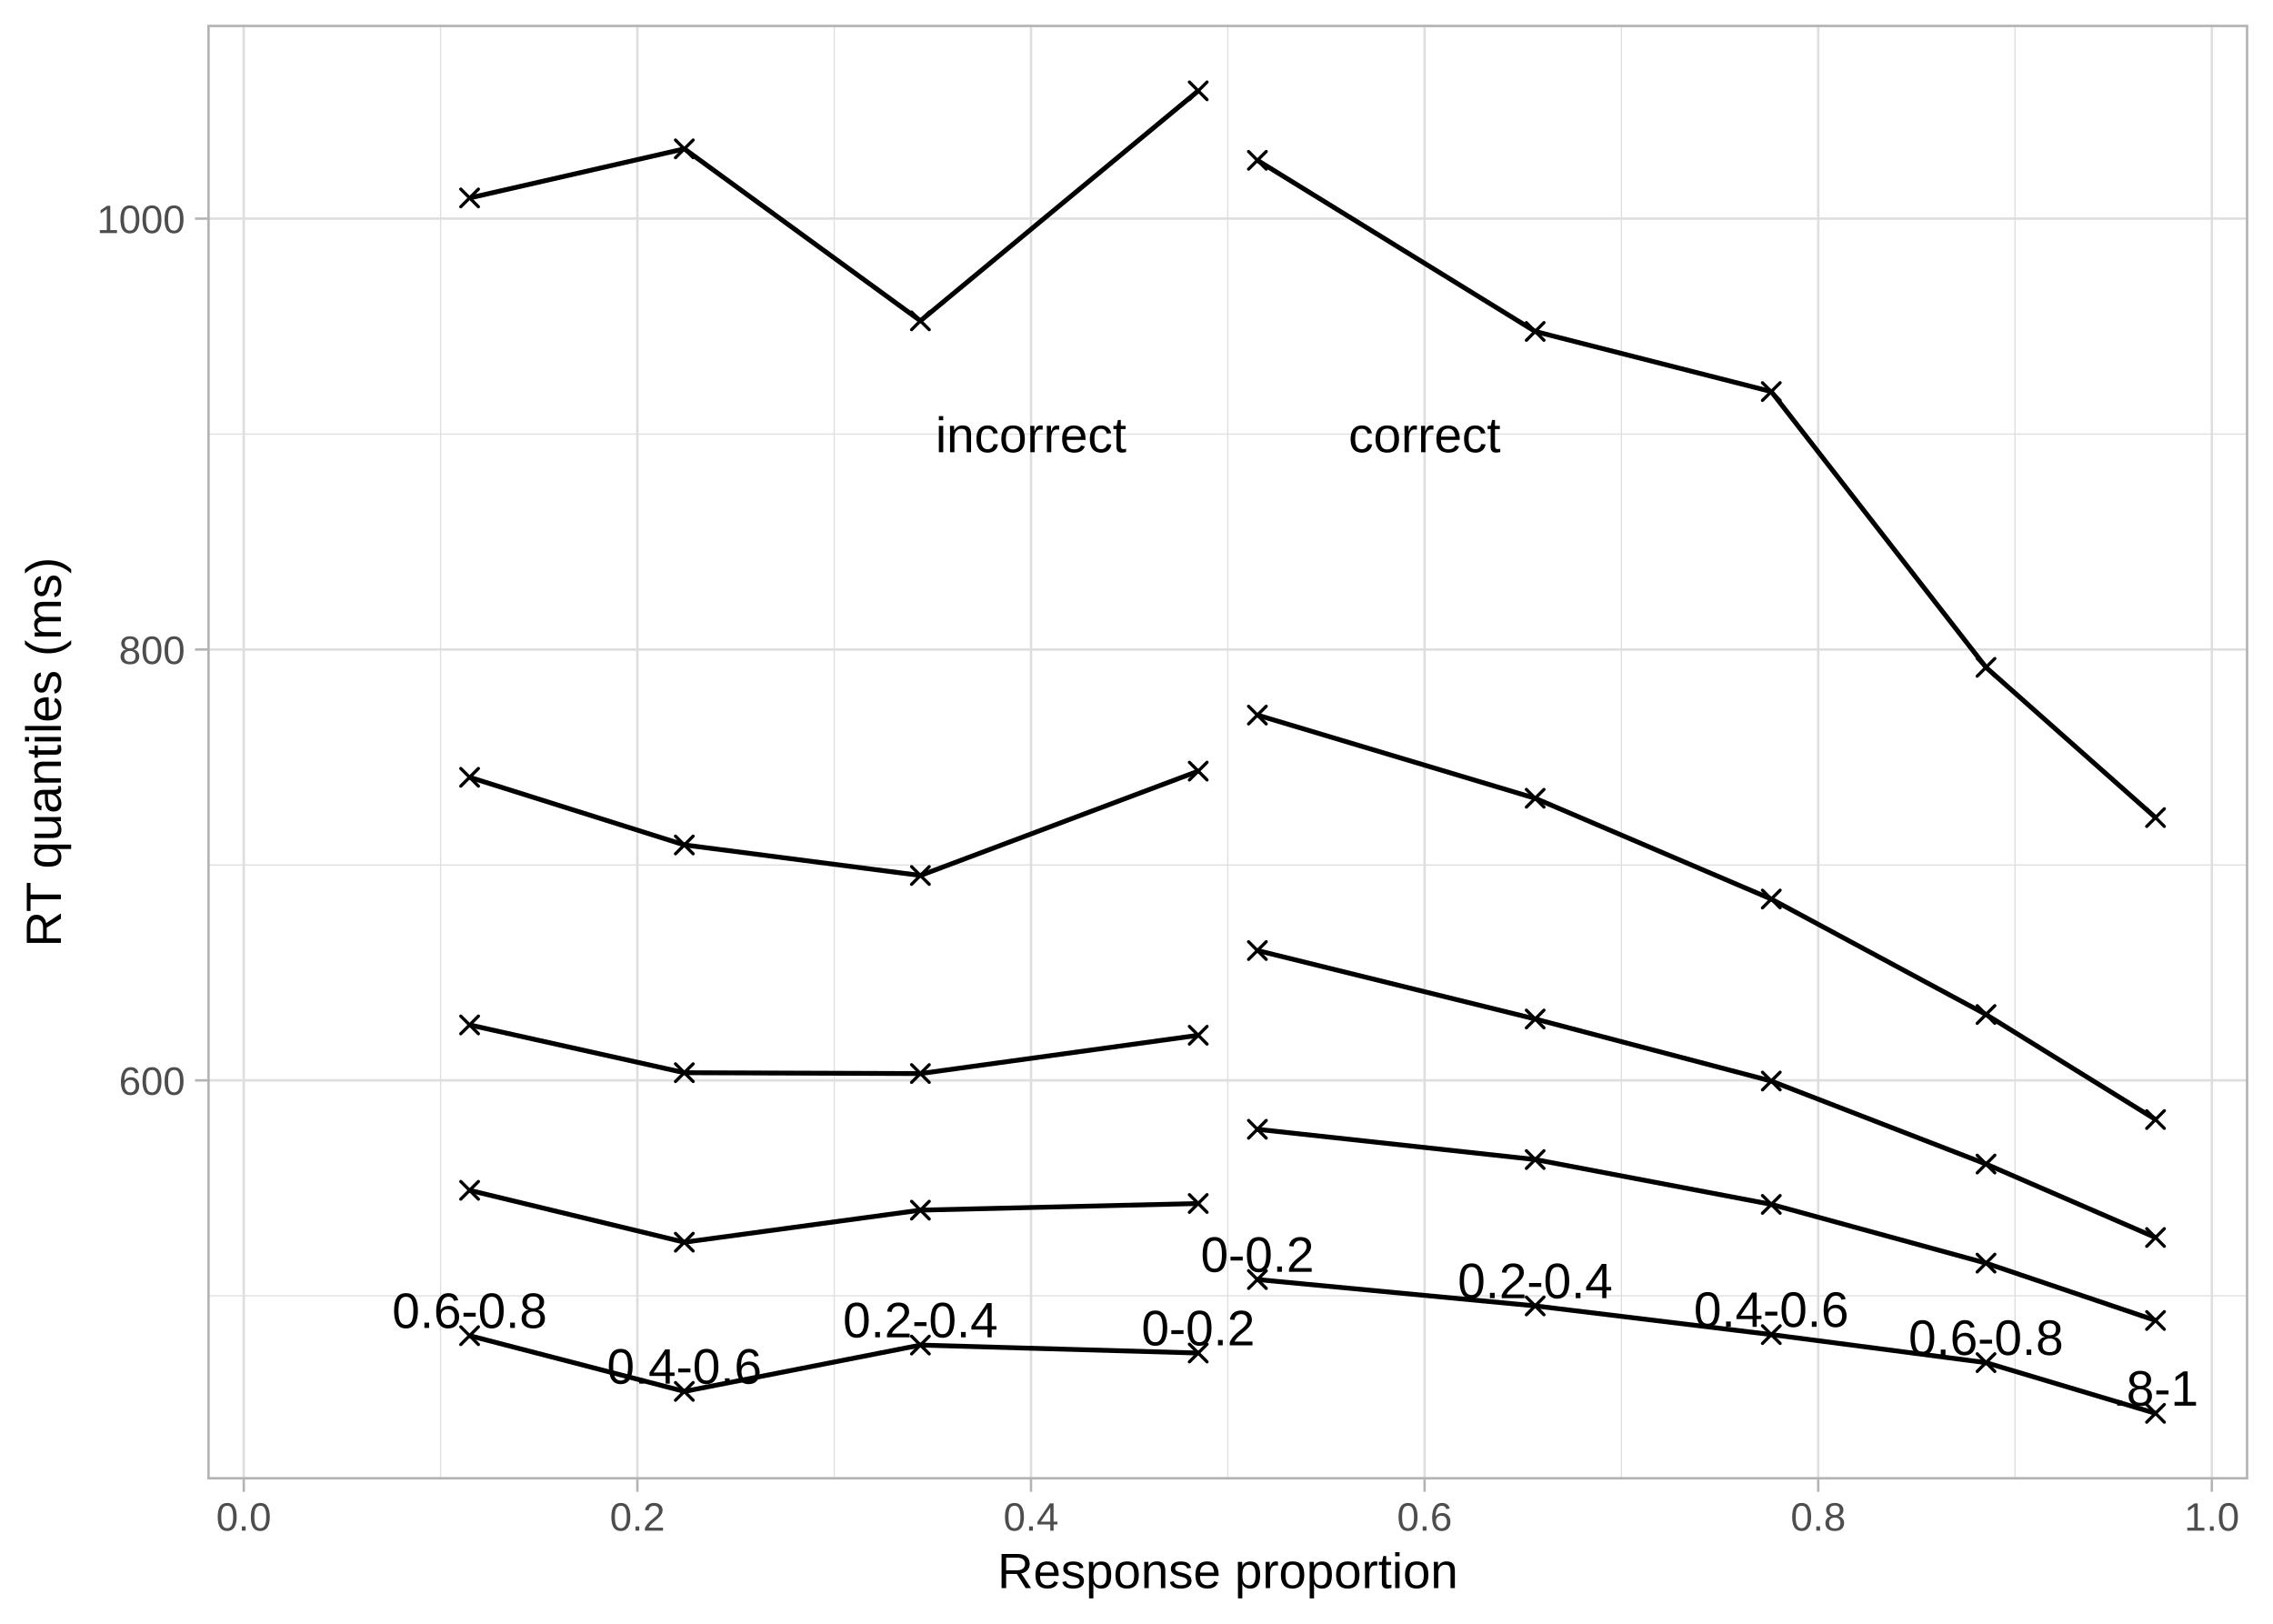
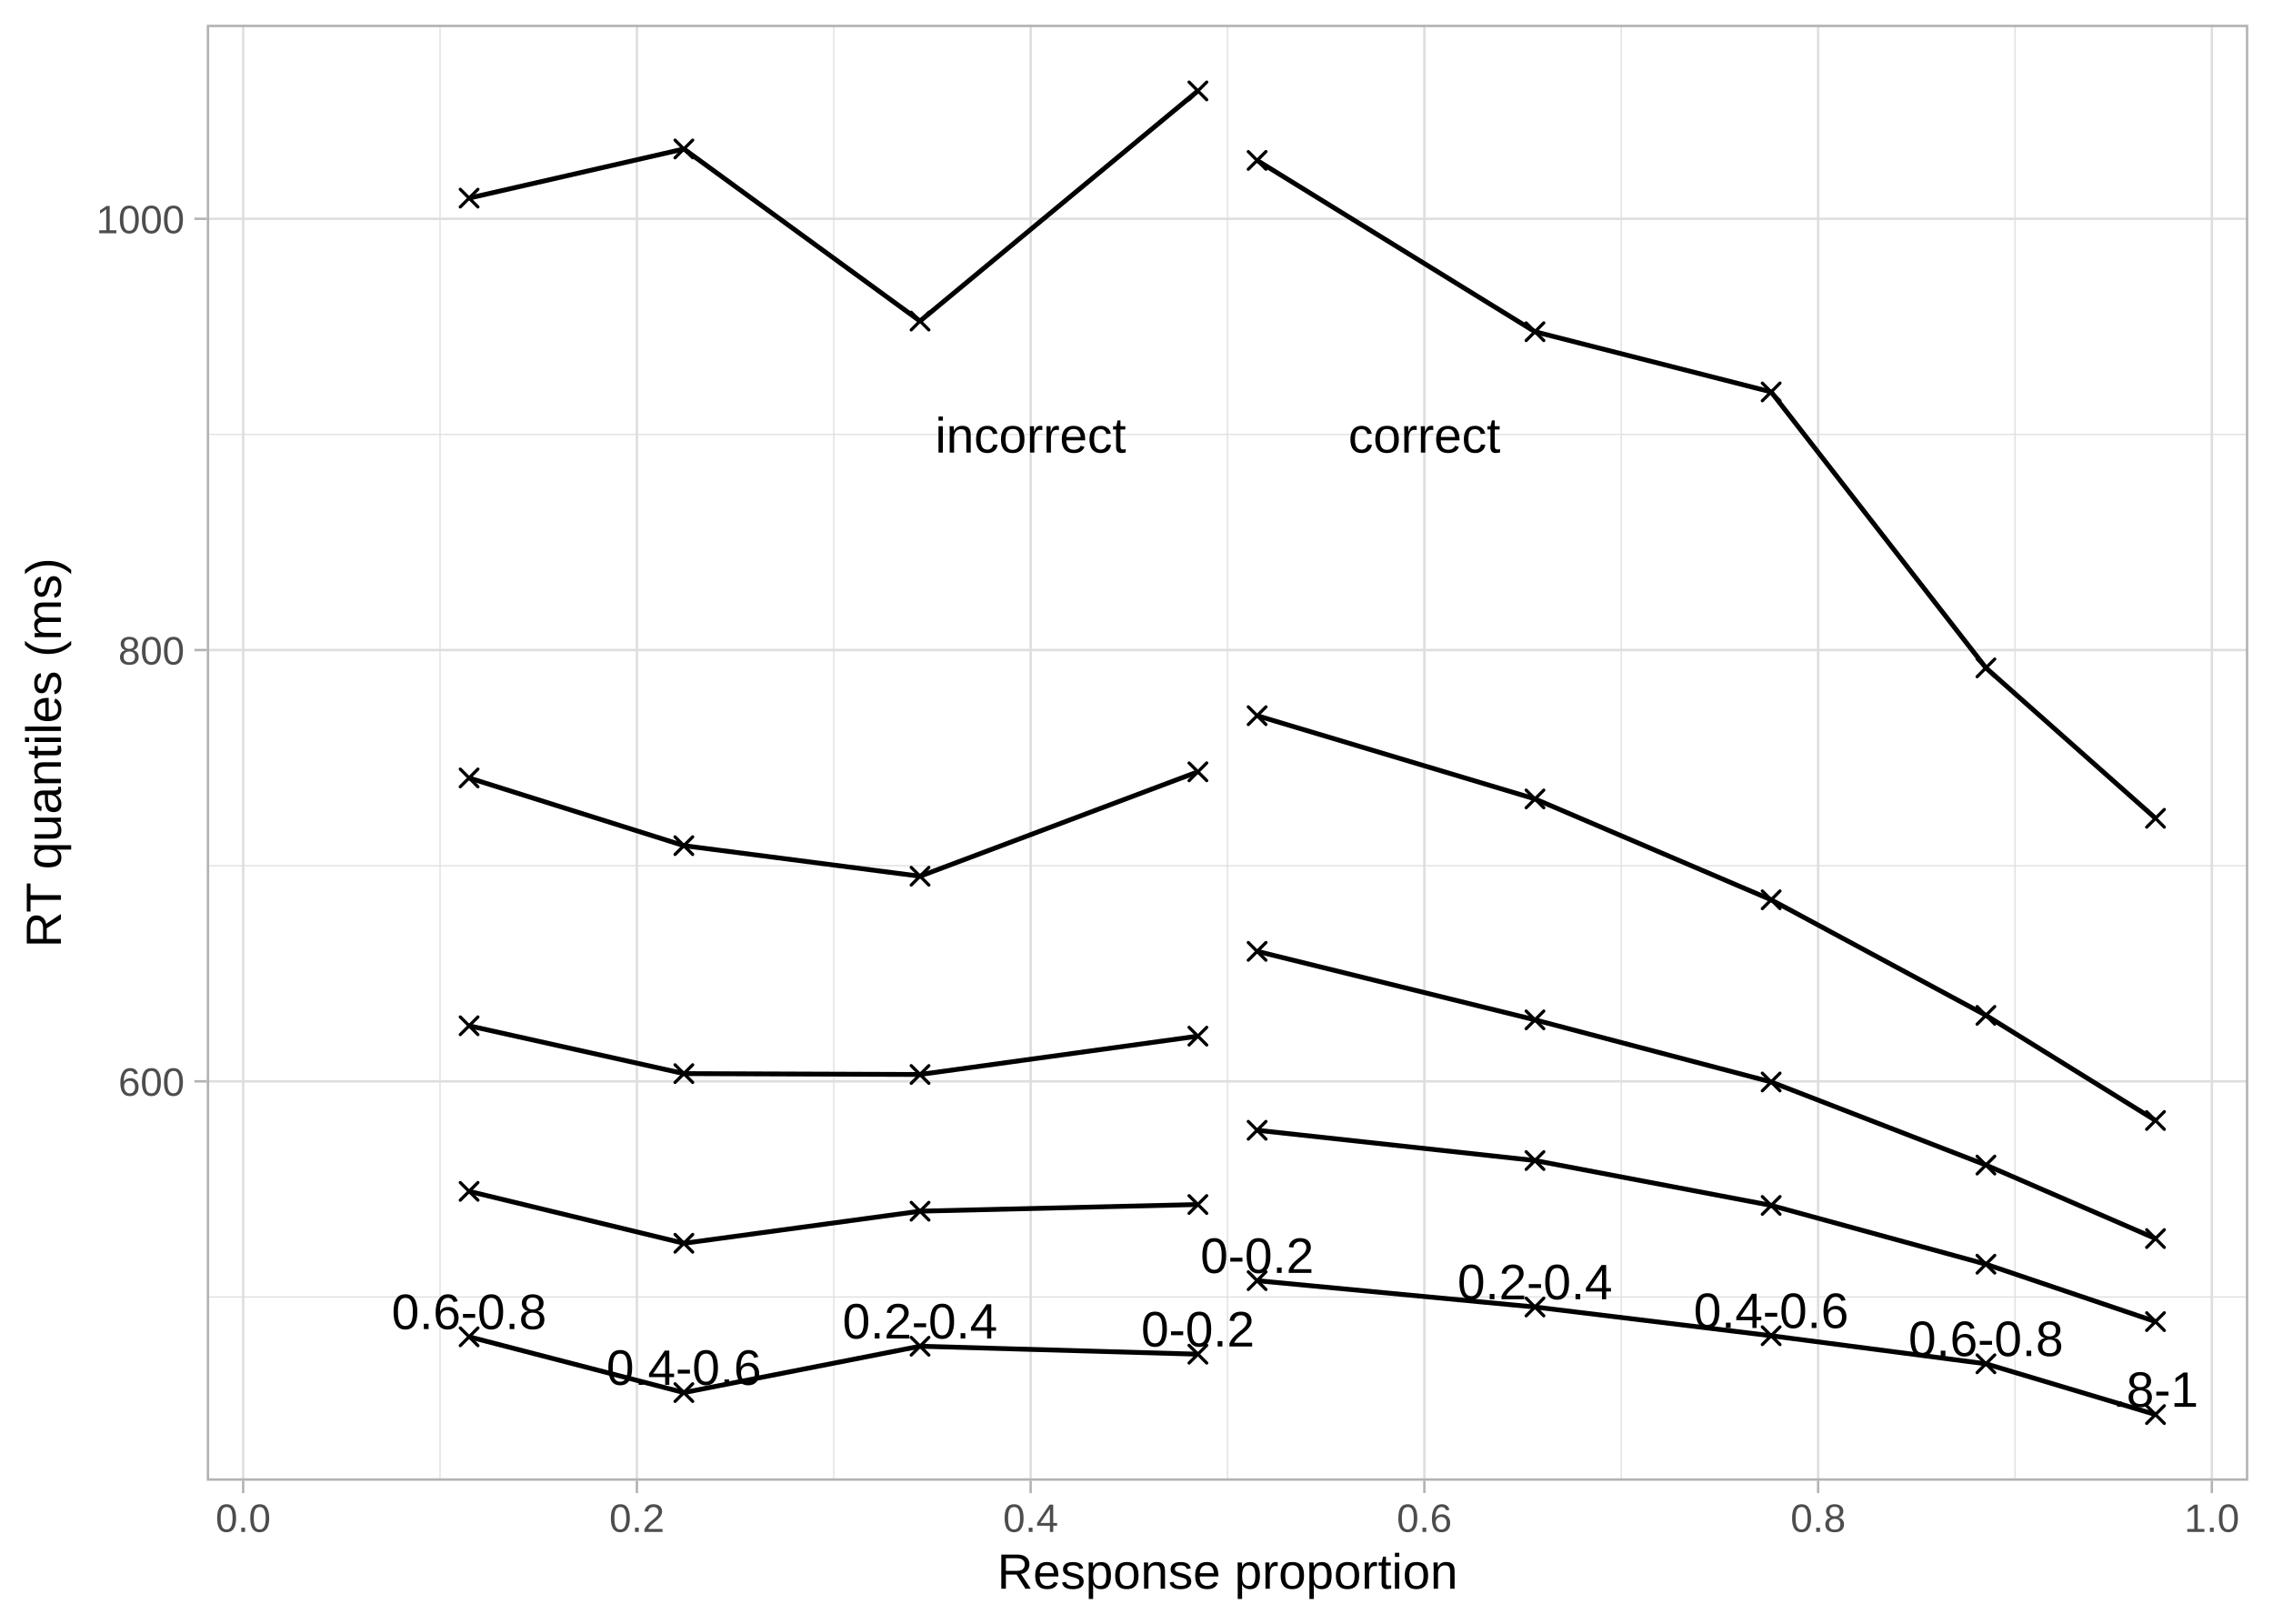
<svg xmlns="http://www.w3.org/2000/svg" class="svglite" width="504.00pt" height="360.00pt" viewBox="0 0 504.00 360.00">
  <defs>
    <style type="text/css">
    .svglite line, .svglite polyline, .svglite polygon, .svglite path, .svglite rect, .svglite circle {
      fill: none;
      stroke: #000000;
      stroke-linecap: round;
      stroke-linejoin: round;
      stroke-miterlimit: 10.00;
    }
    .svglite text {
      white-space: pre;
    }
  </style>
  </defs>
  <rect width="100%" height="100%" style="stroke: none; fill: #FFFFFF;" />
  <defs>
    <clipPath id="cpMC4wMHw1MDQuMDB8MC4wMHwzNjAuMDA=">
      <rect x="0.00" y="0.00" width="504.00" height="360.00" />
    </clipPath>
  </defs>
  <g clip-path="url(#cpMC4wMHw1MDQuMDB8MC4wMHwzNjAuMDA=)">
-     <rect x="0.00" y="0.00" width="504.00" height="360.00" style="stroke-width: 1.07; stroke: #FFFFFF; fill: #FFFFFF;" />
+     <rect x="-0" y="0.00" width="504.00" height="360.00" style="stroke-width: 1.07; stroke: #FFFFFF; fill: #FFFFFF;" />
  </g>
  <defs>
-     <clipPath id="cpNDUuOTd8NDk4LjUyfDUuNDh8MzI4LjAx">
-       <rect x="45.97" y="5.48" width="452.55" height="322.53" />
+     <clipPath id="cpNDUuODR8NDk4LjUyfDUuNDh8MzI4LjI5">
+       <rect x="45.84" y="5.48" width="452.68" height="322.82" />
    </clipPath>
  </defs>
-   <g clip-path="url(#cpNDUuOTd8NDk4LjUyfDUuNDh8MzI4LjAx)">
-     <rect x="45.97" y="5.48" width="452.55" height="322.53" style="stroke-width: 1.07; stroke: none; fill: #FFFFFF;" />
-     <polyline points="45.97,287.30 498.52,287.30 " style="stroke-width: 0.27; stroke: #DEDEDE; stroke-linecap: butt;" />
-     <polyline points="45.97,191.77 498.52,191.77 " style="stroke-width: 0.27; stroke: #DEDEDE; stroke-linecap: butt;" />
-     <polyline points="45.97,96.24 498.52,96.24 " style="stroke-width: 0.27; stroke: #DEDEDE; stroke-linecap: butt;" />
-     <polyline points="97.69,328.01 97.69,5.48 " style="stroke-width: 0.27; stroke: #DEDEDE; stroke-linecap: butt;" />
-     <polyline points="184.97,328.01 184.97,5.48 " style="stroke-width: 0.27; stroke: #DEDEDE; stroke-linecap: butt;" />
-     <polyline points="272.24,328.01 272.24,5.48 " style="stroke-width: 0.27; stroke: #DEDEDE; stroke-linecap: butt;" />
-     <polyline points="359.52,328.01 359.52,5.48 " style="stroke-width: 0.27; stroke: #DEDEDE; stroke-linecap: butt;" />
-     <polyline points="446.80,328.01 446.80,5.48 " style="stroke-width: 0.27; stroke: #DEDEDE; stroke-linecap: butt;" />
-     <polyline points="45.97,239.53 498.52,239.53 " style="stroke-width: 0.53; stroke: #DEDEDE; stroke-linecap: butt;" />
-     <polyline points="45.97,144.00 498.52,144.00 " style="stroke-width: 0.53; stroke: #DEDEDE; stroke-linecap: butt;" />
-     <polyline points="45.97,48.47 498.52,48.47 " style="stroke-width: 0.53; stroke: #DEDEDE; stroke-linecap: butt;" />
-     <polyline points="54.05,328.01 54.05,5.48 " style="stroke-width: 0.53; stroke: #DEDEDE; stroke-linecap: butt;" />
-     <polyline points="141.33,328.01 141.33,5.48 " style="stroke-width: 0.53; stroke: #DEDEDE; stroke-linecap: butt;" />
-     <polyline points="228.61,328.01 228.61,5.48 " style="stroke-width: 0.53; stroke: #DEDEDE; stroke-linecap: butt;" />
-     <polyline points="315.88,328.01 315.88,5.48 " style="stroke-width: 0.53; stroke: #DEDEDE; stroke-linecap: butt;" />
-     <polyline points="403.16,328.01 403.16,5.48 " style="stroke-width: 0.53; stroke: #DEDEDE; stroke-linecap: butt;" />
-     <polyline points="490.44,328.01 490.44,5.48 " style="stroke-width: 0.53; stroke: #DEDEDE; stroke-linecap: butt;" />
-     <line x1="276.85" y1="285.65" x2="280.76" y2="281.74" style="stroke-width: 0.71;" />
-     <line x1="276.85" y1="281.74" x2="280.76" y2="285.65" style="stroke-width: 0.71;" />
-     <line x1="263.73" y1="301.93" x2="267.64" y2="298.02" style="stroke-width: 0.71;" />
-     <line x1="263.73" y1="298.02" x2="267.64" y2="301.93" style="stroke-width: 0.71;" />
-     <line x1="276.85" y1="252.33" x2="280.76" y2="248.42" style="stroke-width: 0.71;" />
-     <line x1="276.85" y1="248.42" x2="280.76" y2="252.33" style="stroke-width: 0.71;" />
-     <line x1="263.73" y1="268.78" x2="267.64" y2="264.87" style="stroke-width: 0.71;" />
-     <line x1="263.73" y1="264.87" x2="267.64" y2="268.78" style="stroke-width: 0.71;" />
-     <line x1="276.85" y1="212.70" x2="280.76" y2="208.79" style="stroke-width: 0.71;" />
-     <line x1="276.85" y1="208.79" x2="280.76" y2="212.70" style="stroke-width: 0.71;" />
-     <line x1="263.73" y1="231.48" x2="267.64" y2="227.57" style="stroke-width: 0.71;" />
-     <line x1="263.73" y1="227.57" x2="267.64" y2="231.48" style="stroke-width: 0.71;" />
-     <line x1="276.85" y1="160.50" x2="280.76" y2="156.59" style="stroke-width: 0.71;" />
-     <line x1="276.85" y1="156.59" x2="280.76" y2="160.50" style="stroke-width: 0.71;" />
-     <line x1="263.73" y1="172.92" x2="267.64" y2="169.01" style="stroke-width: 0.71;" />
-     <line x1="263.73" y1="169.01" x2="267.64" y2="172.92" style="stroke-width: 0.71;" />
-     <line x1="276.85" y1="37.50" x2="280.76" y2="33.59" style="stroke-width: 0.71;" />
-     <line x1="276.85" y1="33.59" x2="280.76" y2="37.50" style="stroke-width: 0.71;" />
-     <line x1="263.73" y1="22.09" x2="267.64" y2="18.19" style="stroke-width: 0.71;" />
-     <line x1="263.73" y1="18.19" x2="267.64" y2="22.09" style="stroke-width: 0.71;" />
-     <line x1="338.45" y1="291.49" x2="342.35" y2="287.58" style="stroke-width: 0.71;" />
-     <line x1="338.45" y1="287.58" x2="342.35" y2="291.49" style="stroke-width: 0.71;" />
-     <line x1="202.13" y1="300.17" x2="206.04" y2="296.26" style="stroke-width: 0.71;" />
-     <line x1="202.13" y1="296.26" x2="206.04" y2="300.17" style="stroke-width: 0.71;" />
-     <line x1="338.45" y1="259.04" x2="342.35" y2="255.13" style="stroke-width: 0.71;" />
-     <line x1="338.45" y1="255.13" x2="342.35" y2="259.04" style="stroke-width: 0.71;" />
-     <line x1="202.13" y1="270.26" x2="206.04" y2="266.35" style="stroke-width: 0.71;" />
-     <line x1="202.13" y1="266.35" x2="206.04" y2="270.26" style="stroke-width: 0.71;" />
-     <line x1="338.45" y1="227.88" x2="342.35" y2="223.97" style="stroke-width: 0.71;" />
-     <line x1="338.45" y1="223.97" x2="342.35" y2="227.88" style="stroke-width: 0.71;" />
-     <line x1="202.13" y1="239.97" x2="206.04" y2="236.06" style="stroke-width: 0.71;" />
-     <line x1="202.13" y1="236.06" x2="206.04" y2="239.97" style="stroke-width: 0.71;" />
-     <line x1="338.45" y1="178.94" x2="342.35" y2="175.03" style="stroke-width: 0.71;" />
-     <line x1="338.45" y1="175.03" x2="342.35" y2="178.94" style="stroke-width: 0.71;" />
-     <line x1="202.13" y1="196.06" x2="206.04" y2="192.15" style="stroke-width: 0.71;" />
-     <line x1="202.13" y1="192.15" x2="206.04" y2="196.06" style="stroke-width: 0.71;" />
-     <line x1="338.45" y1="75.44" x2="342.35" y2="71.53" style="stroke-width: 0.71;" />
-     <line x1="338.45" y1="71.53" x2="342.35" y2="75.44" style="stroke-width: 0.71;" />
-     <line x1="202.13" y1="73.09" x2="206.04" y2="69.18" style="stroke-width: 0.71;" />
-     <line x1="202.13" y1="69.18" x2="206.04" y2="73.09" style="stroke-width: 0.71;" />
-     <line x1="390.80" y1="297.85" x2="394.71" y2="293.94" style="stroke-width: 0.71;" />
-     <line x1="390.80" y1="293.94" x2="394.71" y2="297.85" style="stroke-width: 0.71;" />
-     <line x1="149.78" y1="310.44" x2="153.69" y2="306.53" style="stroke-width: 0.71;" />
-     <line x1="149.78" y1="306.53" x2="153.69" y2="310.44" style="stroke-width: 0.71;" />
-     <line x1="390.80" y1="268.98" x2="394.71" y2="265.07" style="stroke-width: 0.71;" />
-     <line x1="390.80" y1="265.07" x2="394.71" y2="268.98" style="stroke-width: 0.71;" />
-     <line x1="149.78" y1="277.36" x2="153.69" y2="273.45" style="stroke-width: 0.71;" />
-     <line x1="149.78" y1="273.45" x2="153.69" y2="277.36" style="stroke-width: 0.71;" />
-     <line x1="390.80" y1="241.63" x2="394.71" y2="237.72" style="stroke-width: 0.71;" />
-     <line x1="390.80" y1="237.72" x2="394.71" y2="241.63" style="stroke-width: 0.71;" />
-     <line x1="149.78" y1="239.78" x2="153.69" y2="235.87" style="stroke-width: 0.71;" />
-     <line x1="149.78" y1="235.87" x2="153.69" y2="239.78" style="stroke-width: 0.71;" />
-     <line x1="390.80" y1="201.28" x2="394.71" y2="197.37" style="stroke-width: 0.71;" />
-     <line x1="390.80" y1="197.37" x2="394.71" y2="201.28" style="stroke-width: 0.71;" />
-     <line x1="149.78" y1="189.29" x2="153.69" y2="185.38" style="stroke-width: 0.71;" />
-     <line x1="149.78" y1="185.38" x2="153.69" y2="189.29" style="stroke-width: 0.71;" />
-     <line x1="390.80" y1="88.77" x2="394.71" y2="84.86" style="stroke-width: 0.71;" />
-     <line x1="390.80" y1="84.86" x2="394.71" y2="88.77" style="stroke-width: 0.71;" />
-     <line x1="149.78" y1="34.96" x2="153.69" y2="31.05" style="stroke-width: 0.71;" />
-     <line x1="149.78" y1="31.05" x2="153.69" y2="34.96" style="stroke-width: 0.71;" />
-     <line x1="438.41" y1="304.06" x2="442.32" y2="300.15" style="stroke-width: 0.71;" />
-     <line x1="438.41" y1="300.15" x2="442.32" y2="304.06" style="stroke-width: 0.71;" />
-     <line x1="102.17" y1="298.09" x2="106.08" y2="294.18" style="stroke-width: 0.71;" />
-     <line x1="102.17" y1="294.18" x2="106.08" y2="298.09" style="stroke-width: 0.71;" />
-     <line x1="438.41" y1="282.00" x2="442.32" y2="278.09" style="stroke-width: 0.71;" />
-     <line x1="438.41" y1="278.09" x2="442.32" y2="282.00" style="stroke-width: 0.71;" />
-     <line x1="102.17" y1="265.86" x2="106.08" y2="261.95" style="stroke-width: 0.71;" />
-     <line x1="102.17" y1="261.95" x2="106.08" y2="265.86" style="stroke-width: 0.71;" />
-     <line x1="438.41" y1="260.03" x2="442.32" y2="256.13" style="stroke-width: 0.71;" />
-     <line x1="438.41" y1="256.13" x2="442.32" y2="260.03" style="stroke-width: 0.71;" />
-     <line x1="102.17" y1="229.19" x2="106.08" y2="225.28" style="stroke-width: 0.71;" />
-     <line x1="102.17" y1="225.28" x2="106.08" y2="229.19" style="stroke-width: 0.71;" />
-     <line x1="438.41" y1="226.88" x2="442.32" y2="222.97" style="stroke-width: 0.71;" />
-     <line x1="438.41" y1="222.97" x2="442.32" y2="226.88" style="stroke-width: 0.71;" />
-     <line x1="102.17" y1="174.29" x2="106.08" y2="170.38" style="stroke-width: 0.71;" />
-     <line x1="102.17" y1="170.38" x2="106.08" y2="174.29" style="stroke-width: 0.71;" />
-     <line x1="438.41" y1="149.91" x2="442.32" y2="146.00" style="stroke-width: 0.71;" />
-     <line x1="438.41" y1="146.00" x2="442.32" y2="149.91" style="stroke-width: 0.71;" />
-     <line x1="102.17" y1="45.84" x2="106.08" y2="41.93" style="stroke-width: 0.71;" />
-     <line x1="102.17" y1="41.93" x2="106.08" y2="45.84" style="stroke-width: 0.71;" />
-     <line x1="476.00" y1="315.31" x2="479.90" y2="311.40" style="stroke-width: 0.71;" />
-     <line x1="476.00" y1="311.40" x2="479.90" y2="315.31" style="stroke-width: 0.71;" />
-     <line x1="476.00" y1="294.72" x2="479.90" y2="290.81" style="stroke-width: 0.71;" />
-     <line x1="476.00" y1="290.81" x2="479.90" y2="294.72" style="stroke-width: 0.71;" />
-     <line x1="476.00" y1="276.32" x2="479.90" y2="272.41" style="stroke-width: 0.71;" />
-     <line x1="476.00" y1="272.41" x2="479.90" y2="276.32" style="stroke-width: 0.71;" />
-     <line x1="476.00" y1="250.17" x2="479.90" y2="246.26" style="stroke-width: 0.71;" />
-     <line x1="476.00" y1="246.26" x2="479.90" y2="250.17" style="stroke-width: 0.71;" />
-     <line x1="476.00" y1="183.22" x2="479.90" y2="179.31" style="stroke-width: 0.71;" />
-     <line x1="476.00" y1="179.31" x2="479.90" y2="183.22" style="stroke-width: 0.71;" />
-     <text x="278.81" y="281.98" text-anchor="middle" style="font-size: 11.04px; font-family: &quot;Arimo&quot;;" textLength="28.55px" lengthAdjust="spacingAndGlyphs">0-0.2</text>
-     <text x="265.68" y="298.27" text-anchor="middle" style="font-size: 11.04px; font-family: &quot;Arimo&quot;;" textLength="28.55px" lengthAdjust="spacingAndGlyphs">0-0.2</text>
-     <text x="340.40" y="287.82" text-anchor="middle" style="font-size: 11.04px; font-family: &quot;Arimo&quot;;" textLength="39.07px" lengthAdjust="spacingAndGlyphs">0.2-0.4</text>
-     <text x="204.09" y="296.50" text-anchor="middle" style="font-size: 11.04px; font-family: &quot;Arimo&quot;;" textLength="39.07px" lengthAdjust="spacingAndGlyphs">0.2-0.4</text>
-     <text x="392.75" y="294.18" text-anchor="middle" style="font-size: 11.04px; font-family: &quot;Arimo&quot;;" textLength="39.07px" lengthAdjust="spacingAndGlyphs">0.4-0.6</text>
-     <text x="151.74" y="306.77" text-anchor="middle" style="font-size: 11.04px; font-family: &quot;Arimo&quot;;" textLength="39.07px" lengthAdjust="spacingAndGlyphs">0.4-0.6</text>
-     <text x="440.36" y="300.40" text-anchor="middle" style="font-size: 11.04px; font-family: &quot;Arimo&quot;;" textLength="39.07px" lengthAdjust="spacingAndGlyphs">0.6-0.8</text>
-     <text x="104.13" y="294.42" text-anchor="middle" style="font-size: 11.04px; font-family: &quot;Arimo&quot;;" textLength="39.07px" lengthAdjust="spacingAndGlyphs">0.6-0.8</text>
-     <text x="477.95" y="311.64" text-anchor="middle" style="font-size: 11.04px; font-family: &quot;Arimo&quot;;" textLength="21.53px" lengthAdjust="spacingAndGlyphs">.8-1</text>
-     <polyline points="278.81,283.69 340.40,289.53 392.75,295.89 440.36,302.11 477.95,313.35 " style="stroke-width: 1.07; stroke-linecap: butt;" />
-     <polyline points="278.81,250.38 340.40,257.08 392.75,267.02 440.36,280.05 477.95,292.76 " style="stroke-width: 1.07; stroke-linecap: butt;" />
-     <polyline points="278.81,210.74 340.40,225.92 392.75,239.68 440.36,258.08 477.95,274.37 " style="stroke-width: 1.07; stroke-linecap: butt;" />
-     <polyline points="278.81,158.54 340.40,176.99 392.75,199.33 440.36,224.92 477.95,248.21 " style="stroke-width: 1.07; stroke-linecap: butt;" />
-     <polyline points="278.81,35.54 340.40,73.49 392.75,86.82 440.36,147.96 477.95,181.27 " style="stroke-width: 1.07; stroke-linecap: butt;" />
-     <polyline points="104.13,296.13 151.74,308.49 204.09,298.22 265.68,299.98 " style="stroke-width: 1.07; stroke-linecap: butt;" />
-     <polyline points="104.13,263.91 151.74,275.41 204.09,268.30 265.68,266.83 " style="stroke-width: 1.07; stroke-linecap: butt;" />
-     <polyline points="104.13,227.24 151.74,237.83 204.09,238.02 265.68,229.53 " style="stroke-width: 1.07; stroke-linecap: butt;" />
-     <polyline points="104.13,172.33 151.74,187.33 204.09,194.10 265.68,170.97 " style="stroke-width: 1.07; stroke-linecap: butt;" />
-     <polyline points="104.13,43.89 151.74,33.00 204.09,71.13 265.68,20.14 " style="stroke-width: 1.07; stroke-linecap: butt;" />
-     <text x="228.61" y="100.26" text-anchor="middle" style="font-size: 11.04px; font-family: &quot;Arimo&quot;;" textLength="48.68px" lengthAdjust="spacingAndGlyphs">incorrect</text>
-     <text x="315.88" y="100.26" text-anchor="middle" style="font-size: 11.04px; font-family: &quot;Arimo&quot;;" textLength="38.62px" lengthAdjust="spacingAndGlyphs">correct</text>
-     <rect x="45.97" y="5.48" width="452.55" height="322.53" style="stroke-width: 1.07; stroke: #B3B3B3;" />
+   <g clip-path="url(#cpNDUuODR8NDk4LjUyfDUuNDh8MzI4LjI5)">
+     <rect x="45.84" y="5.48" width="452.68" height="322.82" style="stroke-width: 1.07; stroke: none; fill: #FFFFFF;" />
+     <polyline points="45.84,287.55 498.52,287.55 " style="stroke-width: 0.27; stroke: #DEDEDE; stroke-linecap: butt;" />
+     <polyline points="45.84,191.93 498.52,191.93 " style="stroke-width: 0.27; stroke: #DEDEDE; stroke-linecap: butt;" />
+     <polyline points="45.84,96.32 498.52,96.32 " style="stroke-width: 0.27; stroke: #DEDEDE; stroke-linecap: butt;" />
+     <polyline points="97.57,328.29 97.57,5.48 " style="stroke-width: 0.27; stroke: #DEDEDE; stroke-linecap: butt;" />
+     <polyline points="184.88,328.29 184.88,5.48 " style="stroke-width: 0.27; stroke: #DEDEDE; stroke-linecap: butt;" />
+     <polyline points="272.18,328.29 272.18,5.48 " style="stroke-width: 0.27; stroke: #DEDEDE; stroke-linecap: butt;" />
+     <polyline points="359.48,328.29 359.48,5.48 " style="stroke-width: 0.27; stroke: #DEDEDE; stroke-linecap: butt;" />
+     <polyline points="446.79,328.29 446.79,5.48 " style="stroke-width: 0.27; stroke: #DEDEDE; stroke-linecap: butt;" />
+     <polyline points="45.84,239.74 498.52,239.74 " style="stroke-width: 0.53; stroke: #DEDEDE; stroke-linecap: butt;" />
+     <polyline points="45.84,144.12 498.52,144.12 " style="stroke-width: 0.53; stroke: #DEDEDE; stroke-linecap: butt;" />
+     <polyline points="45.84,48.51 498.52,48.51 " style="stroke-width: 0.53; stroke: #DEDEDE; stroke-linecap: butt;" />
+     <polyline points="53.92,328.29 53.92,5.48 " style="stroke-width: 0.53; stroke: #DEDEDE; stroke-linecap: butt;" />
+     <polyline points="141.22,328.29 141.22,5.48 " style="stroke-width: 0.53; stroke: #DEDEDE; stroke-linecap: butt;" />
+     <polyline points="228.53,328.29 228.53,5.48 " style="stroke-width: 0.53; stroke: #DEDEDE; stroke-linecap: butt;" />
+     <polyline points="315.83,328.29 315.83,5.48 " style="stroke-width: 0.53; stroke: #DEDEDE; stroke-linecap: butt;" />
+     <polyline points="403.14,328.29 403.14,5.48 " style="stroke-width: 0.53; stroke: #DEDEDE; stroke-linecap: butt;" />
+     <polyline points="490.44,328.29 490.44,5.48 " style="stroke-width: 0.53; stroke: #DEDEDE; stroke-linecap: butt;" />
+     <line x1="276.79" y1="285.89" x2="280.70" y2="281.98" style="stroke-width: 0.71;" />
+     <line x1="276.79" y1="281.98" x2="280.70" y2="285.89" style="stroke-width: 0.71;" />
+     <line x1="263.66" y1="302.19" x2="267.57" y2="298.28" style="stroke-width: 0.71;" />
+     <line x1="263.66" y1="298.28" x2="267.57" y2="302.19" style="stroke-width: 0.71;" />
+     <line x1="276.79" y1="252.55" x2="280.70" y2="248.64" style="stroke-width: 0.71;" />
+     <line x1="276.79" y1="248.64" x2="280.70" y2="252.55" style="stroke-width: 0.71;" />
+     <line x1="263.66" y1="269.01" x2="267.57" y2="265.10" style="stroke-width: 0.71;" />
+     <line x1="263.66" y1="265.10" x2="267.57" y2="269.01" style="stroke-width: 0.71;" />
+     <line x1="276.79" y1="212.88" x2="280.70" y2="208.97" style="stroke-width: 0.71;" />
+     <line x1="276.79" y1="208.97" x2="280.70" y2="212.88" style="stroke-width: 0.71;" />
+     <line x1="263.66" y1="231.68" x2="267.57" y2="227.77" style="stroke-width: 0.71;" />
+     <line x1="263.66" y1="227.77" x2="267.57" y2="231.68" style="stroke-width: 0.71;" />
+     <line x1="276.79" y1="160.63" x2="280.70" y2="156.72" style="stroke-width: 0.71;" />
+     <line x1="276.79" y1="156.72" x2="280.70" y2="160.63" style="stroke-width: 0.71;" />
+     <line x1="263.66" y1="173.07" x2="267.57" y2="169.16" style="stroke-width: 0.71;" />
+     <line x1="263.66" y1="169.16" x2="267.57" y2="173.07" style="stroke-width: 0.71;" />
+     <line x1="276.79" y1="37.52" x2="280.70" y2="33.61" style="stroke-width: 0.71;" />
+     <line x1="276.79" y1="33.61" x2="280.70" y2="37.52" style="stroke-width: 0.71;" />
+     <line x1="263.66" y1="22.11" x2="267.57" y2="18.20" style="stroke-width: 0.71;" />
+     <line x1="263.66" y1="18.20" x2="267.57" y2="22.11" style="stroke-width: 0.71;" />
+     <line x1="338.40" y1="291.73" x2="342.31" y2="287.82" style="stroke-width: 0.71;" />
+     <line x1="338.40" y1="287.82" x2="342.31" y2="291.73" style="stroke-width: 0.71;" />
+     <line x1="202.05" y1="300.43" x2="205.96" y2="296.52" style="stroke-width: 0.71;" />
+     <line x1="202.05" y1="296.52" x2="205.96" y2="300.43" style="stroke-width: 0.71;" />
+     <line x1="338.40" y1="259.26" x2="342.31" y2="255.35" style="stroke-width: 0.71;" />
+     <line x1="338.40" y1="255.35" x2="342.31" y2="259.26" style="stroke-width: 0.71;" />
+     <line x1="202.05" y1="270.49" x2="205.96" y2="266.58" style="stroke-width: 0.71;" />
+     <line x1="202.05" y1="266.58" x2="205.96" y2="270.49" style="stroke-width: 0.71;" />
+     <line x1="338.40" y1="228.07" x2="342.31" y2="224.16" style="stroke-width: 0.71;" />
+     <line x1="338.40" y1="224.16" x2="342.31" y2="228.07" style="stroke-width: 0.71;" />
+     <line x1="202.05" y1="240.18" x2="205.96" y2="236.27" style="stroke-width: 0.71;" />
+     <line x1="202.05" y1="236.27" x2="205.96" y2="240.18" style="stroke-width: 0.71;" />
+     <line x1="338.40" y1="179.09" x2="342.31" y2="175.18" style="stroke-width: 0.71;" />
+     <line x1="338.40" y1="175.18" x2="342.31" y2="179.09" style="stroke-width: 0.71;" />
+     <line x1="202.05" y1="196.22" x2="205.96" y2="192.31" style="stroke-width: 0.71;" />
+     <line x1="202.05" y1="192.31" x2="205.96" y2="196.22" style="stroke-width: 0.71;" />
+     <line x1="338.40" y1="75.50" x2="342.31" y2="71.59" style="stroke-width: 0.71;" />
+     <line x1="338.40" y1="71.59" x2="342.31" y2="75.50" style="stroke-width: 0.71;" />
+     <line x1="202.05" y1="73.14" x2="205.96" y2="69.23" style="stroke-width: 0.71;" />
+     <line x1="202.05" y1="69.23" x2="205.96" y2="73.14" style="stroke-width: 0.71;" />
+     <line x1="390.77" y1="298.10" x2="394.68" y2="294.19" style="stroke-width: 0.71;" />
+     <line x1="390.77" y1="294.19" x2="394.68" y2="298.10" style="stroke-width: 0.71;" />
+     <line x1="149.68" y1="310.70" x2="153.59" y2="306.80" style="stroke-width: 0.71;" />
+     <line x1="149.68" y1="306.80" x2="153.59" y2="310.70" style="stroke-width: 0.71;" />
+     <line x1="390.77" y1="269.21" x2="394.68" y2="265.30" style="stroke-width: 0.71;" />
+     <line x1="390.77" y1="265.30" x2="394.68" y2="269.21" style="stroke-width: 0.71;" />
+     <line x1="149.68" y1="277.60" x2="153.59" y2="273.69" style="stroke-width: 0.71;" />
+     <line x1="149.68" y1="273.69" x2="153.59" y2="277.60" style="stroke-width: 0.71;" />
+     <line x1="390.77" y1="241.84" x2="394.68" y2="237.93" style="stroke-width: 0.71;" />
+     <line x1="390.77" y1="237.93" x2="394.68" y2="241.84" style="stroke-width: 0.71;" />
+     <line x1="149.68" y1="239.98" x2="153.59" y2="236.08" style="stroke-width: 0.71;" />
+     <line x1="149.68" y1="236.08" x2="153.59" y2="239.98" style="stroke-width: 0.71;" />
+     <line x1="390.77" y1="201.45" x2="394.68" y2="197.54" style="stroke-width: 0.71;" />
+     <line x1="390.77" y1="197.54" x2="394.68" y2="201.45" style="stroke-width: 0.71;" />
+     <line x1="149.68" y1="189.44" x2="153.59" y2="185.54" style="stroke-width: 0.71;" />
+     <line x1="149.68" y1="185.54" x2="153.59" y2="189.44" style="stroke-width: 0.71;" />
+     <line x1="390.77" y1="88.85" x2="394.68" y2="84.94" style="stroke-width: 0.71;" />
+     <line x1="390.77" y1="84.94" x2="394.68" y2="88.85" style="stroke-width: 0.71;" />
+     <line x1="149.68" y1="34.98" x2="153.59" y2="31.07" style="stroke-width: 0.71;" />
+     <line x1="149.68" y1="31.07" x2="153.59" y2="34.98" style="stroke-width: 0.71;" />
+     <line x1="438.39" y1="304.32" x2="442.30" y2="300.41" style="stroke-width: 0.71;" />
+     <line x1="438.39" y1="300.41" x2="442.30" y2="304.32" style="stroke-width: 0.71;" />
+     <line x1="102.06" y1="298.34" x2="105.97" y2="294.43" style="stroke-width: 0.71;" />
+     <line x1="102.06" y1="294.43" x2="105.97" y2="298.34" style="stroke-width: 0.71;" />
+     <line x1="438.39" y1="282.24" x2="442.30" y2="278.33" style="stroke-width: 0.71;" />
+     <line x1="438.39" y1="278.33" x2="442.30" y2="282.24" style="stroke-width: 0.71;" />
+     <line x1="102.06" y1="266.09" x2="105.97" y2="262.18" style="stroke-width: 0.71;" />
+     <line x1="102.06" y1="262.18" x2="105.97" y2="266.09" style="stroke-width: 0.71;" />
+     <line x1="438.39" y1="260.26" x2="442.30" y2="256.35" style="stroke-width: 0.71;" />
+     <line x1="438.39" y1="256.35" x2="442.30" y2="260.26" style="stroke-width: 0.71;" />
+     <line x1="102.06" y1="229.38" x2="105.97" y2="225.47" style="stroke-width: 0.71;" />
+     <line x1="102.06" y1="225.47" x2="105.97" y2="229.38" style="stroke-width: 0.71;" />
+     <line x1="438.39" y1="227.07" x2="442.30" y2="223.16" style="stroke-width: 0.71;" />
+     <line x1="438.39" y1="223.16" x2="442.30" y2="227.07" style="stroke-width: 0.71;" />
+     <line x1="102.06" y1="174.43" x2="105.97" y2="170.52" style="stroke-width: 0.71;" />
+     <line x1="102.06" y1="170.52" x2="105.97" y2="174.43" style="stroke-width: 0.71;" />
+     <line x1="438.39" y1="150.03" x2="442.30" y2="146.12" style="stroke-width: 0.71;" />
+     <line x1="438.39" y1="146.12" x2="442.30" y2="150.03" style="stroke-width: 0.71;" />
+     <line x1="102.06" y1="45.88" x2="105.97" y2="41.97" style="stroke-width: 0.71;" />
+     <line x1="102.06" y1="41.97" x2="105.97" y2="45.88" style="stroke-width: 0.71;" />
+     <line x1="475.99" y1="315.58" x2="479.90" y2="311.67" style="stroke-width: 0.71;" />
+     <line x1="475.99" y1="311.67" x2="479.90" y2="315.58" style="stroke-width: 0.71;" />
+     <line x1="475.99" y1="294.97" x2="479.90" y2="291.06" style="stroke-width: 0.71;" />
+     <line x1="475.99" y1="291.06" x2="479.90" y2="294.97" style="stroke-width: 0.71;" />
+     <line x1="475.99" y1="276.56" x2="479.90" y2="272.65" style="stroke-width: 0.71;" />
+     <line x1="475.99" y1="272.65" x2="479.90" y2="276.56" style="stroke-width: 0.71;" />
+     <line x1="475.99" y1="250.38" x2="479.90" y2="246.47" style="stroke-width: 0.71;" />
+     <line x1="475.99" y1="246.47" x2="479.90" y2="250.38" style="stroke-width: 0.71;" />
+     <line x1="475.99" y1="183.38" x2="479.90" y2="179.47" style="stroke-width: 0.71;" />
+     <line x1="475.99" y1="179.47" x2="479.90" y2="183.38" style="stroke-width: 0.71;" />
+     <text x="278.75" y="282.22" text-anchor="middle" style="font-size: 11.04px; font-family: &quot;Arimo&quot;;" textLength="28.55px" lengthAdjust="spacingAndGlyphs">0-0.2</text>
+     <text x="265.61" y="298.52" text-anchor="middle" style="font-size: 11.04px; font-family: &quot;Arimo&quot;;" textLength="28.55px" lengthAdjust="spacingAndGlyphs">0-0.2</text>
+     <text x="340.35" y="288.06" text-anchor="middle" style="font-size: 11.04px; font-family: &quot;Arimo&quot;;" textLength="39.07px" lengthAdjust="spacingAndGlyphs">0.2-0.4</text>
+     <text x="204.00" y="296.76" text-anchor="middle" style="font-size: 11.04px; font-family: &quot;Arimo&quot;;" textLength="39.07px" lengthAdjust="spacingAndGlyphs">0.2-0.4</text>
+     <text x="392.72" y="294.43" text-anchor="middle" style="font-size: 11.04px; font-family: &quot;Arimo&quot;;" textLength="39.07px" lengthAdjust="spacingAndGlyphs">0.4-0.6</text>
+     <text x="151.64" y="307.03" text-anchor="middle" style="font-size: 11.04px; font-family: &quot;Arimo&quot;;" textLength="39.07px" lengthAdjust="spacingAndGlyphs">0.4-0.6</text>
+     <text x="440.35" y="300.65" text-anchor="middle" style="font-size: 11.04px; font-family: &quot;Arimo&quot;;" textLength="39.07px" lengthAdjust="spacingAndGlyphs">0.6-0.8</text>
+     <text x="104.01" y="294.67" text-anchor="middle" style="font-size: 11.04px; font-family: &quot;Arimo&quot;;" textLength="39.07px" lengthAdjust="spacingAndGlyphs">0.6-0.8</text>
+     <text x="477.94" y="311.91" text-anchor="middle" style="font-size: 11.04px; font-family: &quot;Arimo&quot;;" textLength="21.53px" lengthAdjust="spacingAndGlyphs">.8-1</text>
+     <polyline points="278.75,283.94 340.35,289.78 392.72,296.15 440.35,302.37 477.94,313.62 " style="stroke-width: 1.07; stroke-linecap: butt;" />
+     <polyline points="278.75,250.59 340.35,257.30 392.72,267.25 440.35,280.29 477.94,293.01 " style="stroke-width: 1.07; stroke-linecap: butt;" />
+     <polyline points="278.75,210.92 340.35,226.11 392.72,239.88 440.35,258.30 477.94,274.60 " style="stroke-width: 1.07; stroke-linecap: butt;" />
+     <polyline points="278.75,158.68 340.35,177.13 392.72,199.49 440.35,225.11 477.94,248.42 " style="stroke-width: 1.07; stroke-linecap: butt;" />
+     <polyline points="278.75,35.57 340.35,73.55 392.72,86.89 440.35,148.08 477.94,181.42 " style="stroke-width: 1.07; stroke-linecap: butt;" />
+     <polyline points="104.01,296.38 151.64,308.75 204.00,298.47 265.61,300.24 " style="stroke-width: 1.07; stroke-linecap: butt;" />
+     <polyline points="104.01,264.13 151.64,275.65 204.00,268.53 265.61,267.05 " style="stroke-width: 1.07; stroke-linecap: butt;" />
+     <polyline points="104.01,227.43 151.64,238.03 204.00,238.22 265.61,229.72 " style="stroke-width: 1.07; stroke-linecap: butt;" />
+     <polyline points="104.01,172.48 151.64,187.49 204.00,194.27 265.61,171.11 " style="stroke-width: 1.07; stroke-linecap: butt;" />
+     <polyline points="104.01,43.92 151.64,33.03 204.00,71.19 265.61,20.15 " style="stroke-width: 1.07; stroke-linecap: butt;" />
+     <text x="228.53" y="100.34" text-anchor="middle" style="font-size: 11.04px; font-family: &quot;Arimo&quot;;" textLength="48.68px" lengthAdjust="spacingAndGlyphs">incorrect</text>
+     <text x="315.83" y="100.34" text-anchor="middle" style="font-size: 11.04px; font-family: &quot;Arimo&quot;;" textLength="38.62px" lengthAdjust="spacingAndGlyphs">correct</text>
+     <rect x="45.84" y="5.48" width="452.68" height="322.82" style="stroke-width: 1.07; stroke: #B3B3B3;" />
  </g>
  <g clip-path="url(#cpMC4wMHw1MDQuMDB8MC4wMHwzNjAuMDA=)">
-     <text x="41.04" y="242.74" text-anchor="end" style="font-size: 8.80px;fill: #4D4D4D; font-family: &quot;Arimo&quot;;" textLength="16.78px" lengthAdjust="spacingAndGlyphs">600</text>
-     <text x="41.04" y="147.21" text-anchor="end" style="font-size: 8.80px;fill: #4D4D4D; font-family: &quot;Arimo&quot;;" textLength="16.78px" lengthAdjust="spacingAndGlyphs">800</text>
-     <text x="41.04" y="51.68" text-anchor="end" style="font-size: 8.80px;fill: #4D4D4D; font-family: &quot;Arimo&quot;;" textLength="22.38px" lengthAdjust="spacingAndGlyphs">1000</text>
-     <polyline points="43.23,239.53 45.97,239.53 " style="stroke-width: 0.53; stroke: #B3B3B3; stroke-linecap: butt;" />
-     <polyline points="43.23,144.00 45.97,144.00 " style="stroke-width: 0.53; stroke: #B3B3B3; stroke-linecap: butt;" />
-     <polyline points="43.23,48.47 45.97,48.47 " style="stroke-width: 0.53; stroke: #B3B3B3; stroke-linecap: butt;" />
-     <polyline points="54.05,330.75 54.05,328.01 " style="stroke-width: 0.53; stroke: #B3B3B3; stroke-linecap: butt;" />
-     <polyline points="141.33,330.75 141.33,328.01 " style="stroke-width: 0.53; stroke: #B3B3B3; stroke-linecap: butt;" />
-     <polyline points="228.61,330.75 228.61,328.01 " style="stroke-width: 0.53; stroke: #B3B3B3; stroke-linecap: butt;" />
-     <polyline points="315.88,330.75 315.88,328.01 " style="stroke-width: 0.53; stroke: #B3B3B3; stroke-linecap: butt;" />
-     <polyline points="403.16,330.75 403.16,328.01 " style="stroke-width: 0.53; stroke: #B3B3B3; stroke-linecap: butt;" />
-     <polyline points="490.44,330.75 490.44,328.01 " style="stroke-width: 0.53; stroke: #B3B3B3; stroke-linecap: butt;" />
-     <text x="54.05" y="339.36" text-anchor="middle" style="font-size: 8.80px;fill: #4D4D4D; font-family: &quot;Arimo&quot;;" textLength="13.98px" lengthAdjust="spacingAndGlyphs">0.0</text>
-     <text x="141.33" y="339.36" text-anchor="middle" style="font-size: 8.80px;fill: #4D4D4D; font-family: &quot;Arimo&quot;;" textLength="13.98px" lengthAdjust="spacingAndGlyphs">0.2</text>
-     <text x="228.61" y="339.36" text-anchor="middle" style="font-size: 8.80px;fill: #4D4D4D; font-family: &quot;Arimo&quot;;" textLength="13.98px" lengthAdjust="spacingAndGlyphs">0.4</text>
-     <text x="315.88" y="339.36" text-anchor="middle" style="font-size: 8.80px;fill: #4D4D4D; font-family: &quot;Arimo&quot;;" textLength="13.98px" lengthAdjust="spacingAndGlyphs">0.6</text>
-     <text x="403.16" y="339.36" text-anchor="middle" style="font-size: 8.80px;fill: #4D4D4D; font-family: &quot;Arimo&quot;;" textLength="13.98px" lengthAdjust="spacingAndGlyphs">0.8</text>
-     <text x="490.44" y="339.36" text-anchor="middle" style="font-size: 8.80px;fill: #4D4D4D; font-family: &quot;Arimo&quot;;" textLength="13.98px" lengthAdjust="spacingAndGlyphs">1.0</text>
-     <text x="272.24" y="352.10" text-anchor="middle" style="font-size: 11.00px; font-family: &quot;Arimo&quot;;" textLength="113.64px" lengthAdjust="spacingAndGlyphs">Response proportion</text>
-     <text transform="translate(13.50,166.75) rotate(-90)" text-anchor="middle" style="font-size: 11.00px; font-family: &quot;Arimo&quot;;" textLength="96.18px" lengthAdjust="spacingAndGlyphs">RT quantiles (ms)</text>
+     <text x="40.91" y="242.95" text-anchor="end" style="font-size: 8.80px;fill: #4D4D4D; font-family: &quot;Arimo&quot;;" textLength="16.78px" lengthAdjust="spacingAndGlyphs">600</text>
+     <text x="40.91" y="147.33" text-anchor="end" style="font-size: 8.80px;fill: #4D4D4D; font-family: &quot;Arimo&quot;;" textLength="16.78px" lengthAdjust="spacingAndGlyphs">800</text>
+     <text x="40.91" y="51.72" text-anchor="end" style="font-size: 8.80px;fill: #4D4D4D; font-family: &quot;Arimo&quot;;" textLength="22.38px" lengthAdjust="spacingAndGlyphs">1000</text>
+     <polyline points="43.10,239.74 45.84,239.74 " style="stroke-width: 0.53; stroke: #B3B3B3; stroke-linecap: butt;" />
+     <polyline points="43.10,144.12 45.84,144.12 " style="stroke-width: 0.53; stroke: #B3B3B3; stroke-linecap: butt;" />
+     <polyline points="43.10,48.51 45.84,48.51 " style="stroke-width: 0.53; stroke: #B3B3B3; stroke-linecap: butt;" />
+     <polyline points="53.92,331.03 53.92,328.29 " style="stroke-width: 0.53; stroke: #B3B3B3; stroke-linecap: butt;" />
+     <polyline points="141.22,331.03 141.22,328.29 " style="stroke-width: 0.53; stroke: #B3B3B3; stroke-linecap: butt;" />
+     <polyline points="228.53,331.03 228.53,328.29 " style="stroke-width: 0.53; stroke: #B3B3B3; stroke-linecap: butt;" />
+     <polyline points="315.83,331.03 315.83,328.29 " style="stroke-width: 0.53; stroke: #B3B3B3; stroke-linecap: butt;" />
+     <polyline points="403.14,331.03 403.14,328.29 " style="stroke-width: 0.53; stroke: #B3B3B3; stroke-linecap: butt;" />
+     <polyline points="490.44,331.03 490.44,328.29 " style="stroke-width: 0.53; stroke: #B3B3B3; stroke-linecap: butt;" />
+     <text x="53.92" y="339.64" text-anchor="middle" style="font-size: 8.80px;fill: #4D4D4D; font-family: &quot;Arimo&quot;;" textLength="13.98px" lengthAdjust="spacingAndGlyphs">0.0</text>
+     <text x="141.22" y="339.64" text-anchor="middle" style="font-size: 8.80px;fill: #4D4D4D; font-family: &quot;Arimo&quot;;" textLength="13.98px" lengthAdjust="spacingAndGlyphs">0.2</text>
+     <text x="228.53" y="339.64" text-anchor="middle" style="font-size: 8.80px;fill: #4D4D4D; font-family: &quot;Arimo&quot;;" textLength="13.98px" lengthAdjust="spacingAndGlyphs">0.4</text>
+     <text x="315.83" y="339.64" text-anchor="middle" style="font-size: 8.80px;fill: #4D4D4D; font-family: &quot;Arimo&quot;;" textLength="13.98px" lengthAdjust="spacingAndGlyphs">0.6</text>
+     <text x="403.14" y="339.64" text-anchor="middle" style="font-size: 8.80px;fill: #4D4D4D; font-family: &quot;Arimo&quot;;" textLength="13.98px" lengthAdjust="spacingAndGlyphs">0.8</text>
+     <text x="490.44" y="339.64" text-anchor="middle" style="font-size: 8.80px;fill: #4D4D4D; font-family: &quot;Arimo&quot;;" textLength="13.98px" lengthAdjust="spacingAndGlyphs">1.0</text>
+     <text x="272.18" y="352.23" text-anchor="middle" style="font-size: 11.00px; font-family: &quot;Arimo&quot;;" textLength="113.64px" lengthAdjust="spacingAndGlyphs">Response proportion</text>
+     <text transform="translate(13.50,166.89) rotate(-90)" text-anchor="middle" style="font-size: 11.00px; font-family: &quot;Arimo&quot;;" textLength="96.18px" lengthAdjust="spacingAndGlyphs">RT quantiles (ms)</text>
  </g>
</svg>
